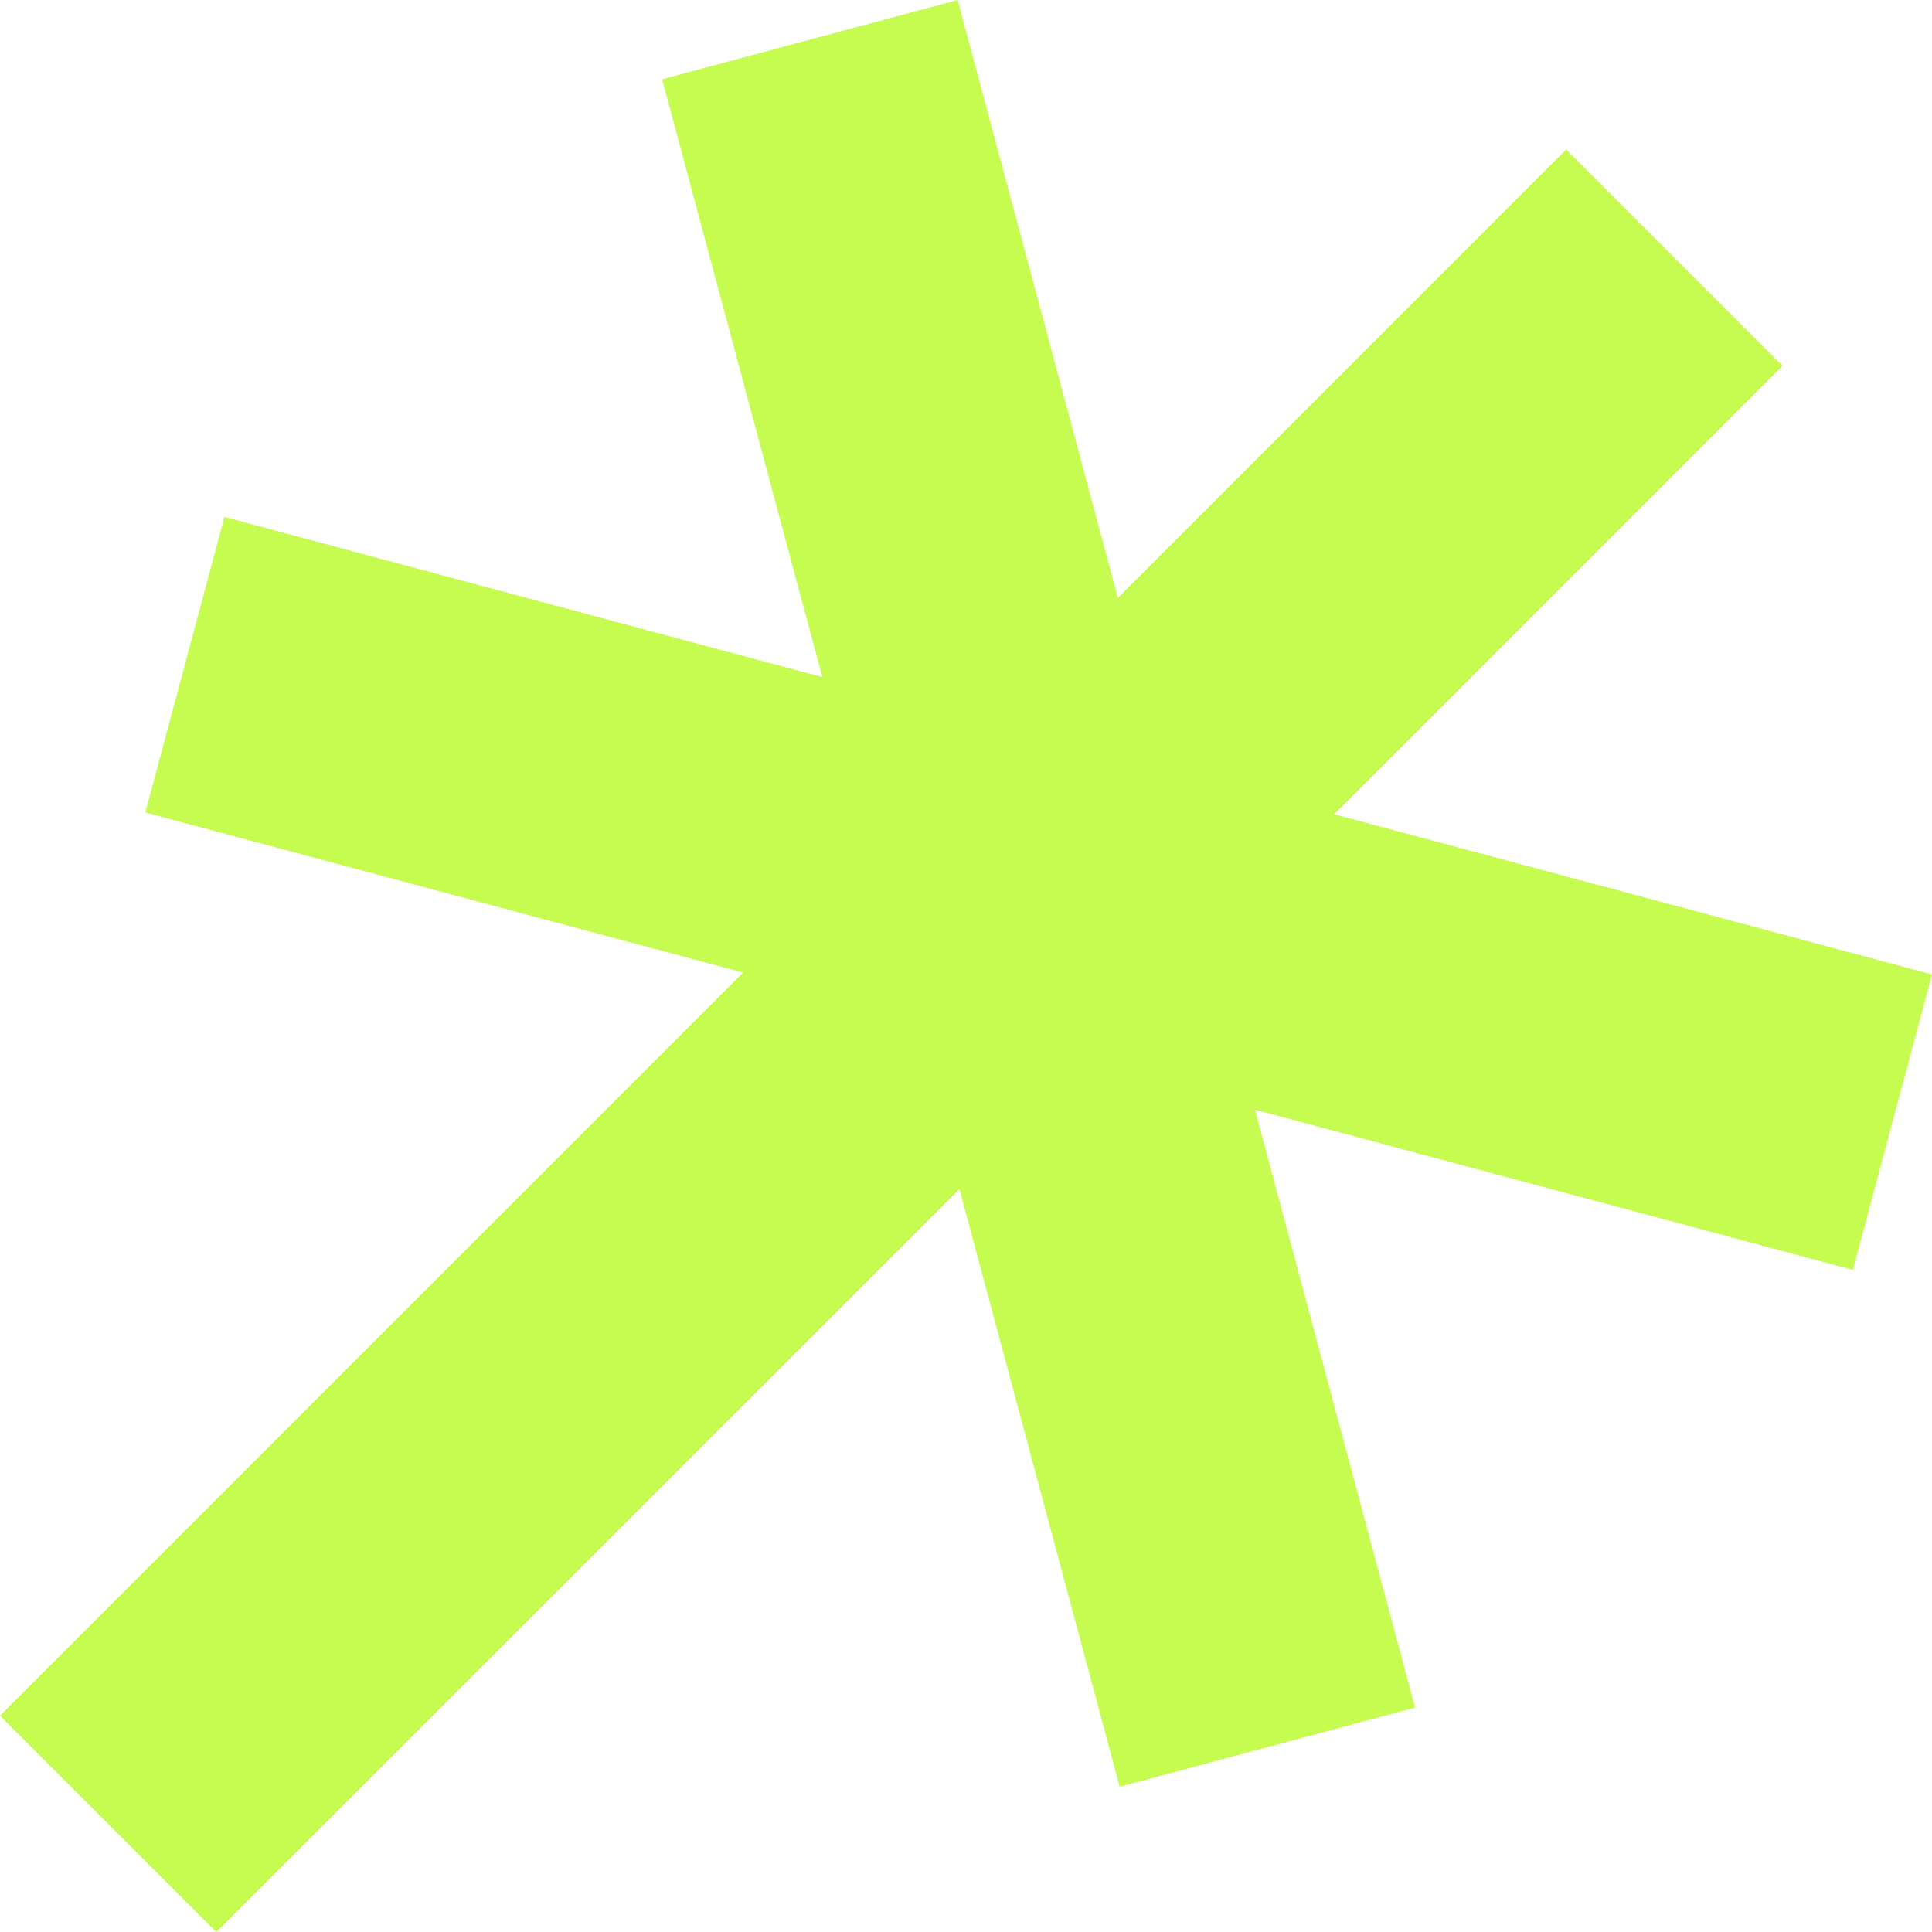
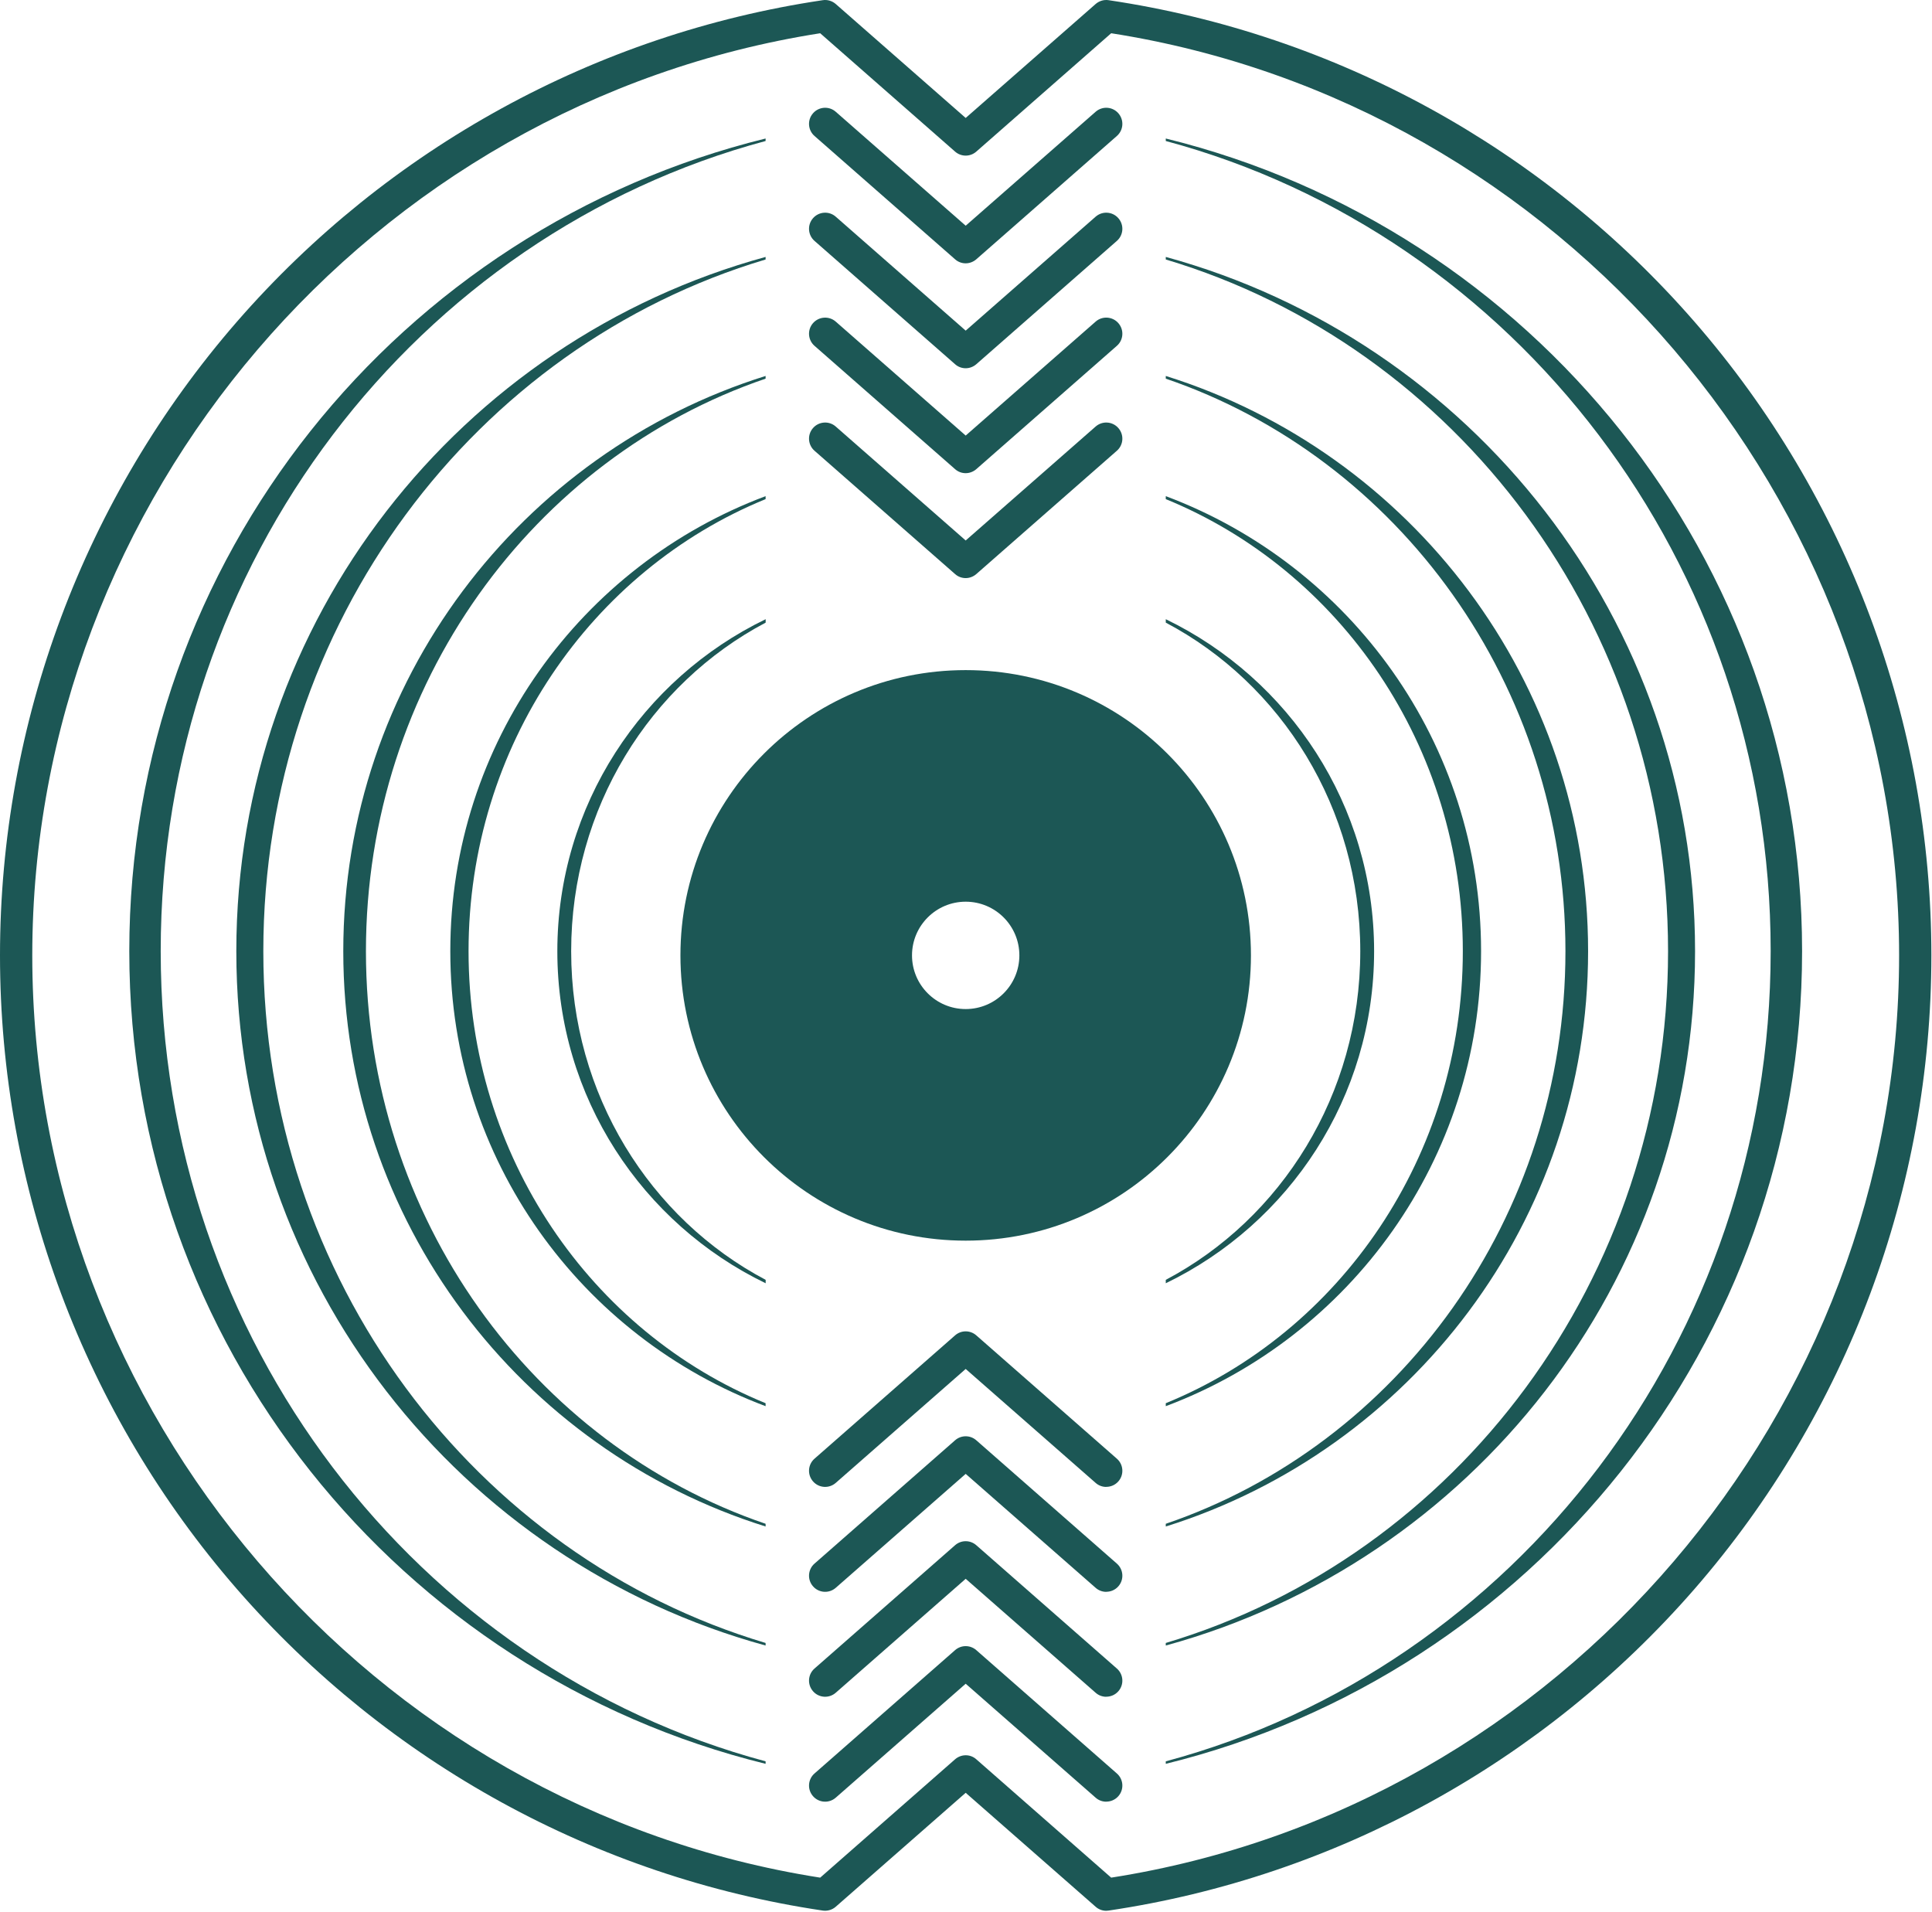
- <svg xmlns="http://www.w3.org/2000/svg" fill="none" viewBox="0 0 180 180">
-   <path d="M172.629 118.314L116.922 103.385L131.841 159.092L104.316 166.463L89.387 110.776L20.154 180L0 159.846L69.234 90.613L13.537 75.694L20.908 48.159L76.615 63.088L61.686 7.381L89.221 0L104.15 55.707L145.917 13.929L166.071 34.083L124.303 75.86L180 90.789L172.629 118.314Z" fill="#c6fb50" />
+ <svg xmlns="http://www.w3.org/2000/svg" viewBox="0 0 1113 1101" fill="none">
+   <path d="M637.291 1100.72C635.052 1100.72 632.889 1099.92 631.182 1098.4L556.32 1032.76L481.459 1098.4C479.41 1100.19 476.678 1100.98 473.984 1100.6C343.384 1081.22 223.522 1015.42 136.405 915.291C48.453 814.173 0 684.56 0 550.355C0 416.151 48.453 286.575 136.405 185.419C223.522 85.288 343.384 19.495 473.984 0.106C476.678 -0.312 479.41 0.523 481.459 2.306L556.32 67.948L631.182 2.306C633.231 0.523 635.963 -0.312 638.657 0.106C769.257 19.495 889.119 85.288 976.236 185.419C1064.19 286.538 1112.64 416.151 1112.64 550.355C1112.64 684.56 1064.19 814.135 976.236 915.291C889.119 1015.42 769.257 1081.22 638.657 1100.6C638.201 1100.68 637.746 1100.72 637.291 1100.72ZM556.32 1011.14C558.521 1011.14 560.684 1011.89 562.429 1013.45L640.137 1081.63C899.211 1041.03 1094.05 813.414 1094.05 550.393C1094.05 287.372 899.211 59.752 640.137 19.153L562.429 87.337C558.939 90.41 553.702 90.41 550.212 87.337L472.504 19.153C213.429 59.752 18.592 287.372 18.592 550.393C18.592 813.414 213.429 1041.03 472.504 1081.63L550.212 1013.45C551.957 1011.93 554.158 1011.14 556.32 1011.14Z" fill="#1C5755" />
+   <path d="M556.32 151.688C554.12 151.688 551.957 150.929 550.211 149.374L469.241 78.344C465.371 74.968 464.991 69.086 468.368 65.254C471.745 61.384 477.626 61.005 481.459 64.381L556.32 130.023L631.182 64.381C635.052 61.005 640.895 61.384 644.272 65.254C647.649 69.124 647.27 74.968 643.399 78.344L562.429 149.374C560.684 150.891 558.483 151.688 556.32 151.688Z" fill="#1C5755" />
+   <path d="M556.32 212.13C554.12 212.13 551.957 211.371 550.211 209.816L469.241 138.786C465.371 135.41 464.991 129.528 468.368 125.696C471.745 121.826 477.626 121.446 481.459 124.823L556.32 190.465L631.182 124.823C635.052 121.446 640.895 121.826 644.272 125.696C647.649 129.566 647.27 135.41 643.399 138.786L562.429 209.816C560.684 211.333 558.483 212.13 556.32 212.13Z" fill="#1C5755" />
+   <path d="M556.32 272.574C554.12 272.574 551.957 271.815 550.211 270.26L469.241 199.23C465.371 195.853 464.991 189.972 468.368 186.14C471.745 182.308 477.589 181.89 481.459 185.267L556.32 250.909L631.182 185.267C635.014 181.89 640.895 182.27 644.272 186.14C647.649 190.01 647.27 195.853 643.399 199.23L562.429 270.26C560.684 271.777 558.483 272.574 556.32 272.574Z" fill="#1C5755" />
+   <path d="M556.32 333.016C554.12 333.016 551.957 332.257 550.211 330.702L469.241 259.672C465.371 256.295 464.991 250.414 468.368 246.582C471.745 242.712 477.626 242.332 481.459 245.709L556.32 311.351L631.182 245.709C635.052 242.332 640.895 242.712 644.272 246.582C647.649 250.452 647.27 256.295 643.399 259.672L562.429 330.702C560.684 332.219 558.483 333.016 556.32 333.016Z" fill="#1C5755" />
+   <path d="M637.291 1037.88C635.128 1037.88 632.927 1037.13 631.182 1035.57L556.32 969.929L481.459 1035.57C477.589 1038.95 471.745 1038.57 468.368 1034.7C464.991 1030.87 465.371 1024.98 469.241 1021.61L550.211 950.578C553.702 947.505 558.938 947.505 562.429 950.578L643.399 1021.61C647.27 1024.98 647.649 1030.87 644.272 1034.7C642.451 1036.78 639.871 1037.85 637.291 1037.85V1037.88Z" fill="#1C5755" />
+   <path d="M637.291 977.441C635.128 977.441 632.927 976.682 631.182 975.127L556.32 909.485L481.459 975.127C477.589 978.504 471.745 978.124 468.368 974.254C464.991 970.384 465.371 964.541 469.241 961.164L550.211 890.134C553.702 887.061 558.938 887.061 562.429 890.134L643.399 961.164C647.27 964.541 647.649 970.422 644.272 974.254C642.451 976.341 639.871 977.403 637.291 977.403V977.441Z" fill="#1C5755" />
+   <path d="M637.291 916.997C635.128 916.997 632.927 916.238 631.182 914.683L556.32 849.041L481.459 914.683C477.589 918.06 471.745 917.68 468.368 913.81C464.991 909.978 465.371 904.097 469.241 900.72L550.211 829.69C553.702 826.617 558.938 826.617 562.429 829.69L643.399 900.72C647.27 904.097 647.649 909.978 644.272 913.81C642.451 915.897 639.871 916.959 637.291 916.959V916.997Z" fill="#1C5755" />
+   <path d="M637.291 856.555C635.128 856.555 632.927 855.796 631.182 854.241L556.32 788.599L481.459 854.241C477.589 857.618 471.745 857.238 468.368 853.368C464.991 849.498 465.371 843.655 469.241 840.278L550.211 769.248C553.702 766.175 558.938 766.175 562.429 769.248L643.399 840.278C647.27 843.655 647.649 849.536 644.272 853.368C642.451 855.455 639.871 856.517 637.291 856.517V856.555Z" fill="#1C5755" />
+   <path d="M556.32 386.024C465.56 386.024 391.989 459.595 391.989 550.355C391.989 641.115 465.56 714.686 556.32 714.686C647.08 714.686 720.651 641.115 720.651 550.355C720.651 459.595 647.08 386.024 556.32 386.024ZM556.32 581.278C539.246 581.278 525.397 567.429 525.397 550.355C525.397 533.281 539.246 519.431 556.32 519.431C573.394 519.431 587.244 533.281 587.244 550.355C587.244 567.429 573.394 581.278 556.32 581.278Z" fill="#1C5755" />
+   <path d="M321.074 547.965C321.074 632.16 370.058 704.897 441.087 739.235V737.262C374.611 702.127 329.042 630.567 329.042 547.965C329.042 465.363 374.573 393.802 441.087 358.667V356.694C370.058 391.07 321.074 463.807 321.074 547.965Z" fill="#1C5755" />
+   <path d="M259.416 547.964C259.416 667.94 334.961 770.272 441.05 810.036V808.329C340.842 767.426 269.927 666.27 269.927 547.926C269.927 429.582 340.842 328.464 441.05 287.523V285.816C334.923 325.58 259.416 427.912 259.416 547.888V547.964Z" fill="#1C5755" />
+   <path d="M441.05 1014.63C240.597 960.86 92.581 772.322 92.581 547.927C92.581 323.532 240.597 134.993 441.05 81.228V79.786C230.58 131.54 74.482 321.483 74.482 547.927C74.482 774.371 230.58 964.313 441.05 1016.07V1014.63Z" fill="#1C5755" />
+   <path d="M197.759 547.964C197.759 703.53 300.053 835.192 441.05 879.358V877.802C307.338 832.157 210.811 701.747 210.811 547.964C210.811 394.181 307.338 263.771 441.05 218.125V216.57C300.053 260.735 197.759 392.398 197.759 547.964Z" fill="#1C5755" />
+   <path d="M136.14 547.965C136.14 738.97 265.298 899.81 441.05 947.922V946.442C273.949 896.585 151.696 737.073 151.696 547.965C151.696 358.857 273.949 199.344 441.05 149.487V148.007C265.298 196.119 136.14 356.96 136.14 547.965Z" fill="#1C5755" />
+   <path d="M791.605 547.965C791.605 632.16 742.621 704.897 671.591 739.235V737.262C738.067 702.127 783.637 630.567 783.637 547.965C783.637 465.363 738.105 393.802 671.591 358.667V356.694C742.621 391.07 791.605 463.807 791.605 547.965Z" fill="#1C5755" />
+   <path d="M853.225 547.964C853.225 667.94 777.68 770.272 671.591 810.036V808.329C771.799 767.426 842.714 666.27 842.714 547.926C842.714 429.582 771.799 328.464 671.591 287.523V285.816C777.718 325.58 853.225 427.912 853.225 547.888V547.964Z" fill="#1C5755" />
+   <path d="M671.591 1014.63C872.044 960.86 1020.06 772.322 1020.06 547.927C1020.06 323.532 872.044 134.993 671.591 81.228V79.786C882.061 131.54 1038.16 321.483 1038.16 547.927C1038.16 774.371 882.061 964.313 671.591 1016.07V1014.63Z" fill="#1C5755" />
+   <path d="M914.882 547.964C914.882 703.53 812.587 835.192 671.591 879.358V877.802C805.302 832.157 901.83 701.747 901.83 547.964C901.83 394.181 805.302 263.771 671.591 218.125V216.57C812.587 260.735 914.882 392.398 914.882 547.964Z" fill="#1C5755" />
+   <path d="M976.501 547.965C976.501 738.97 847.343 899.81 671.591 947.922V946.442C838.692 896.585 960.945 737.073 960.945 547.965C960.945 358.857 838.692 199.344 671.591 149.487V148.007C847.343 196.119 976.501 356.96 976.501 547.965Z" fill="#1C5755" />
</svg>
